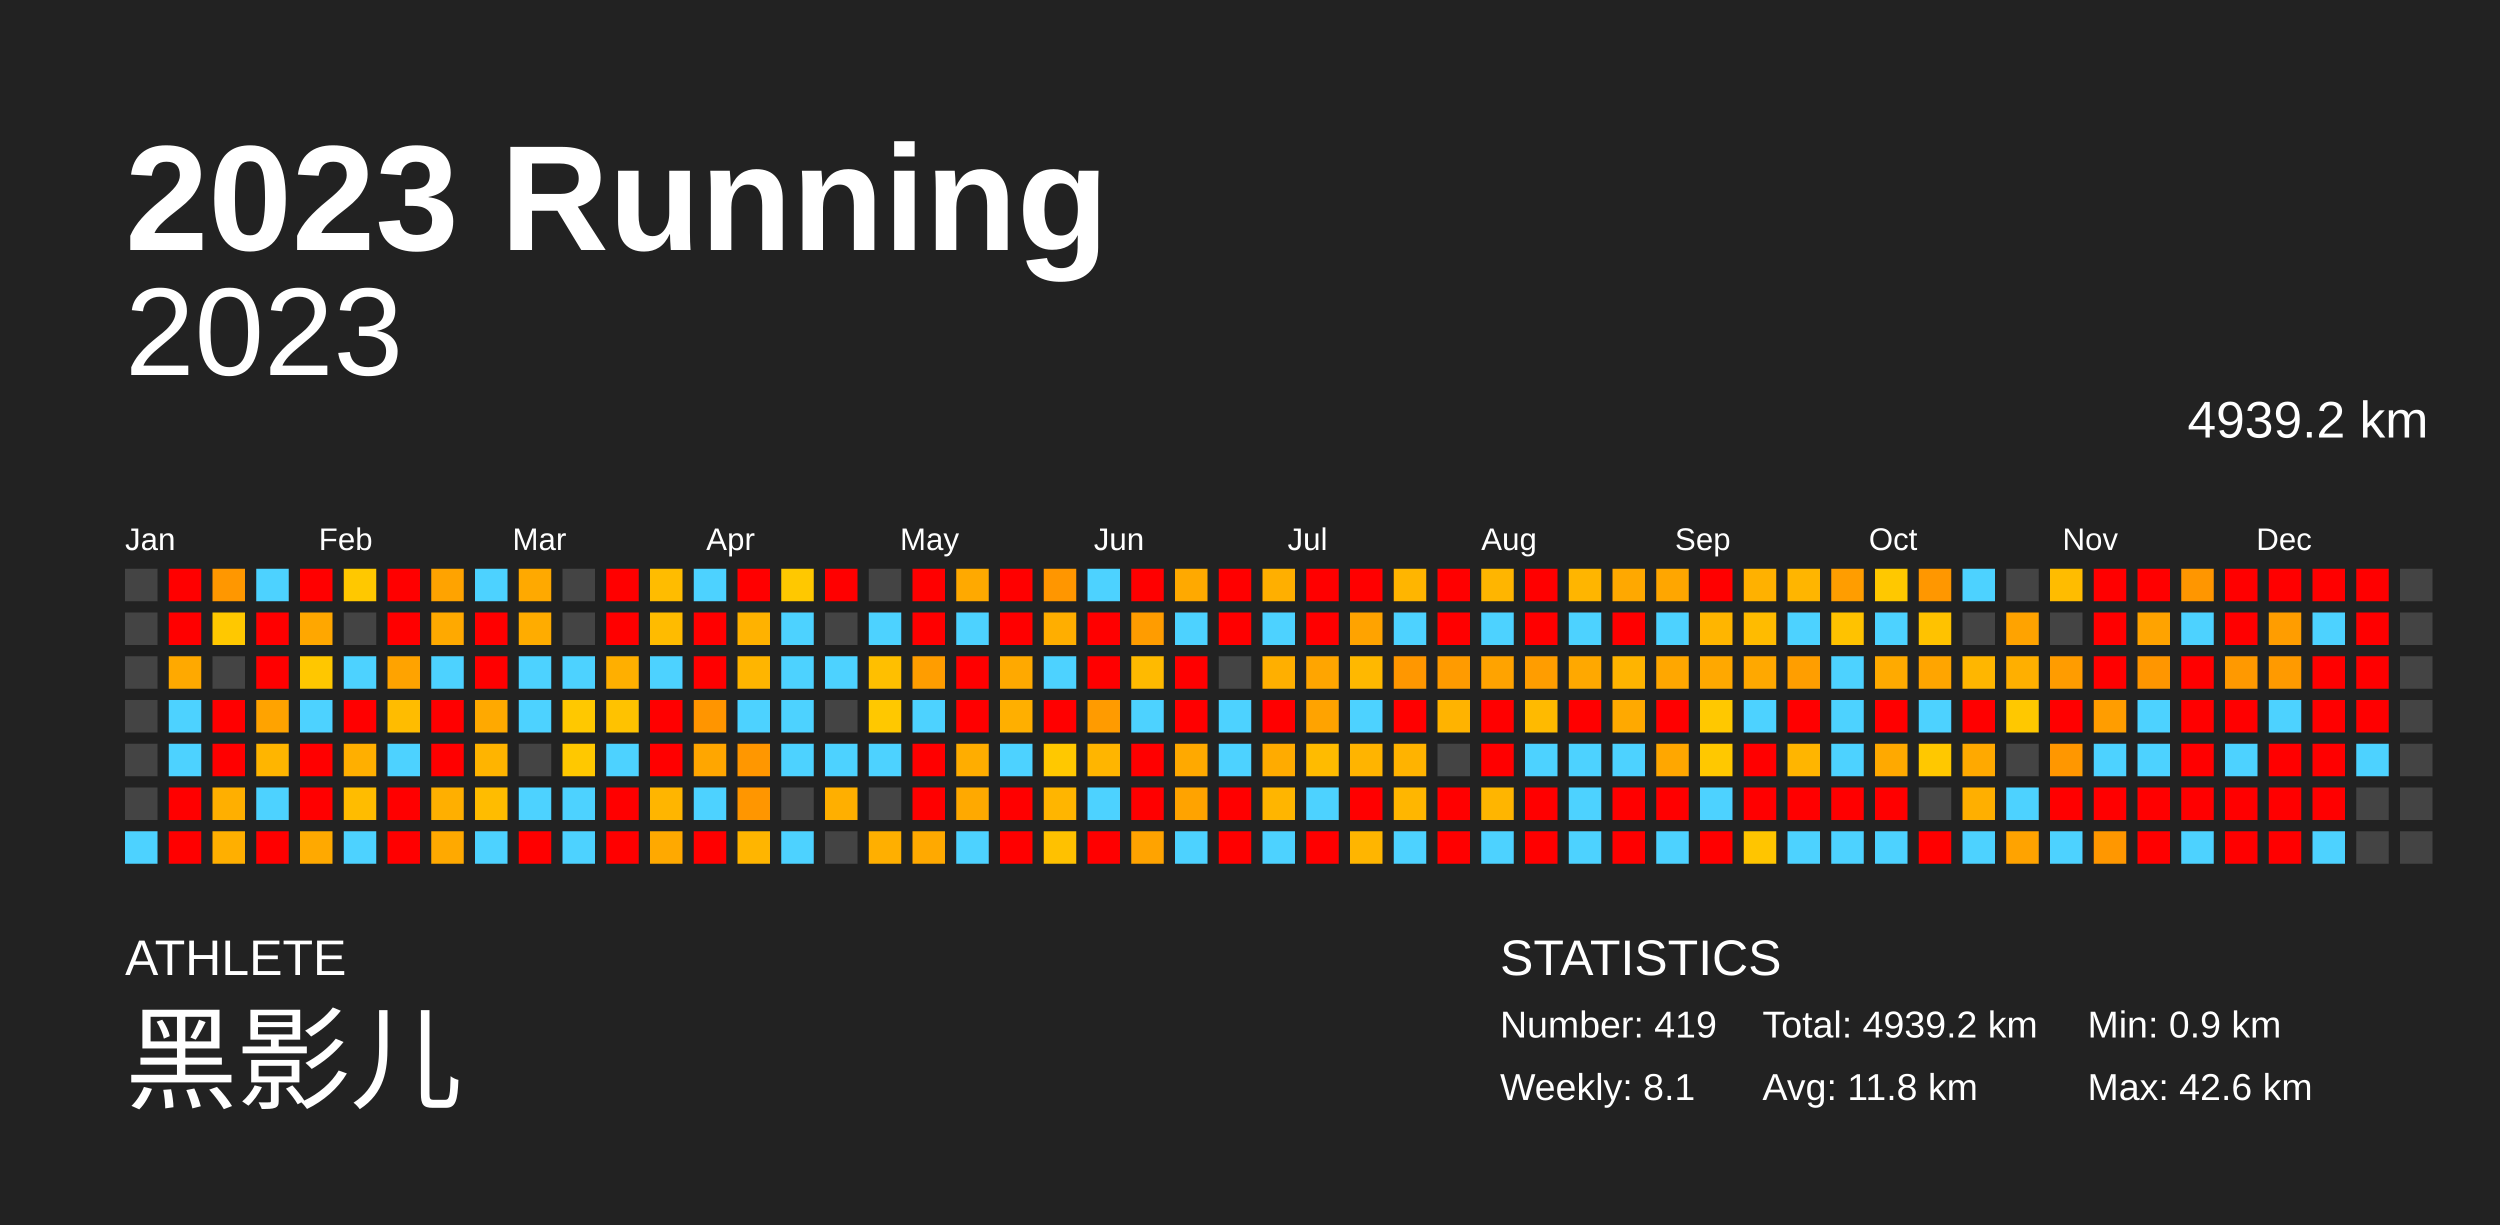
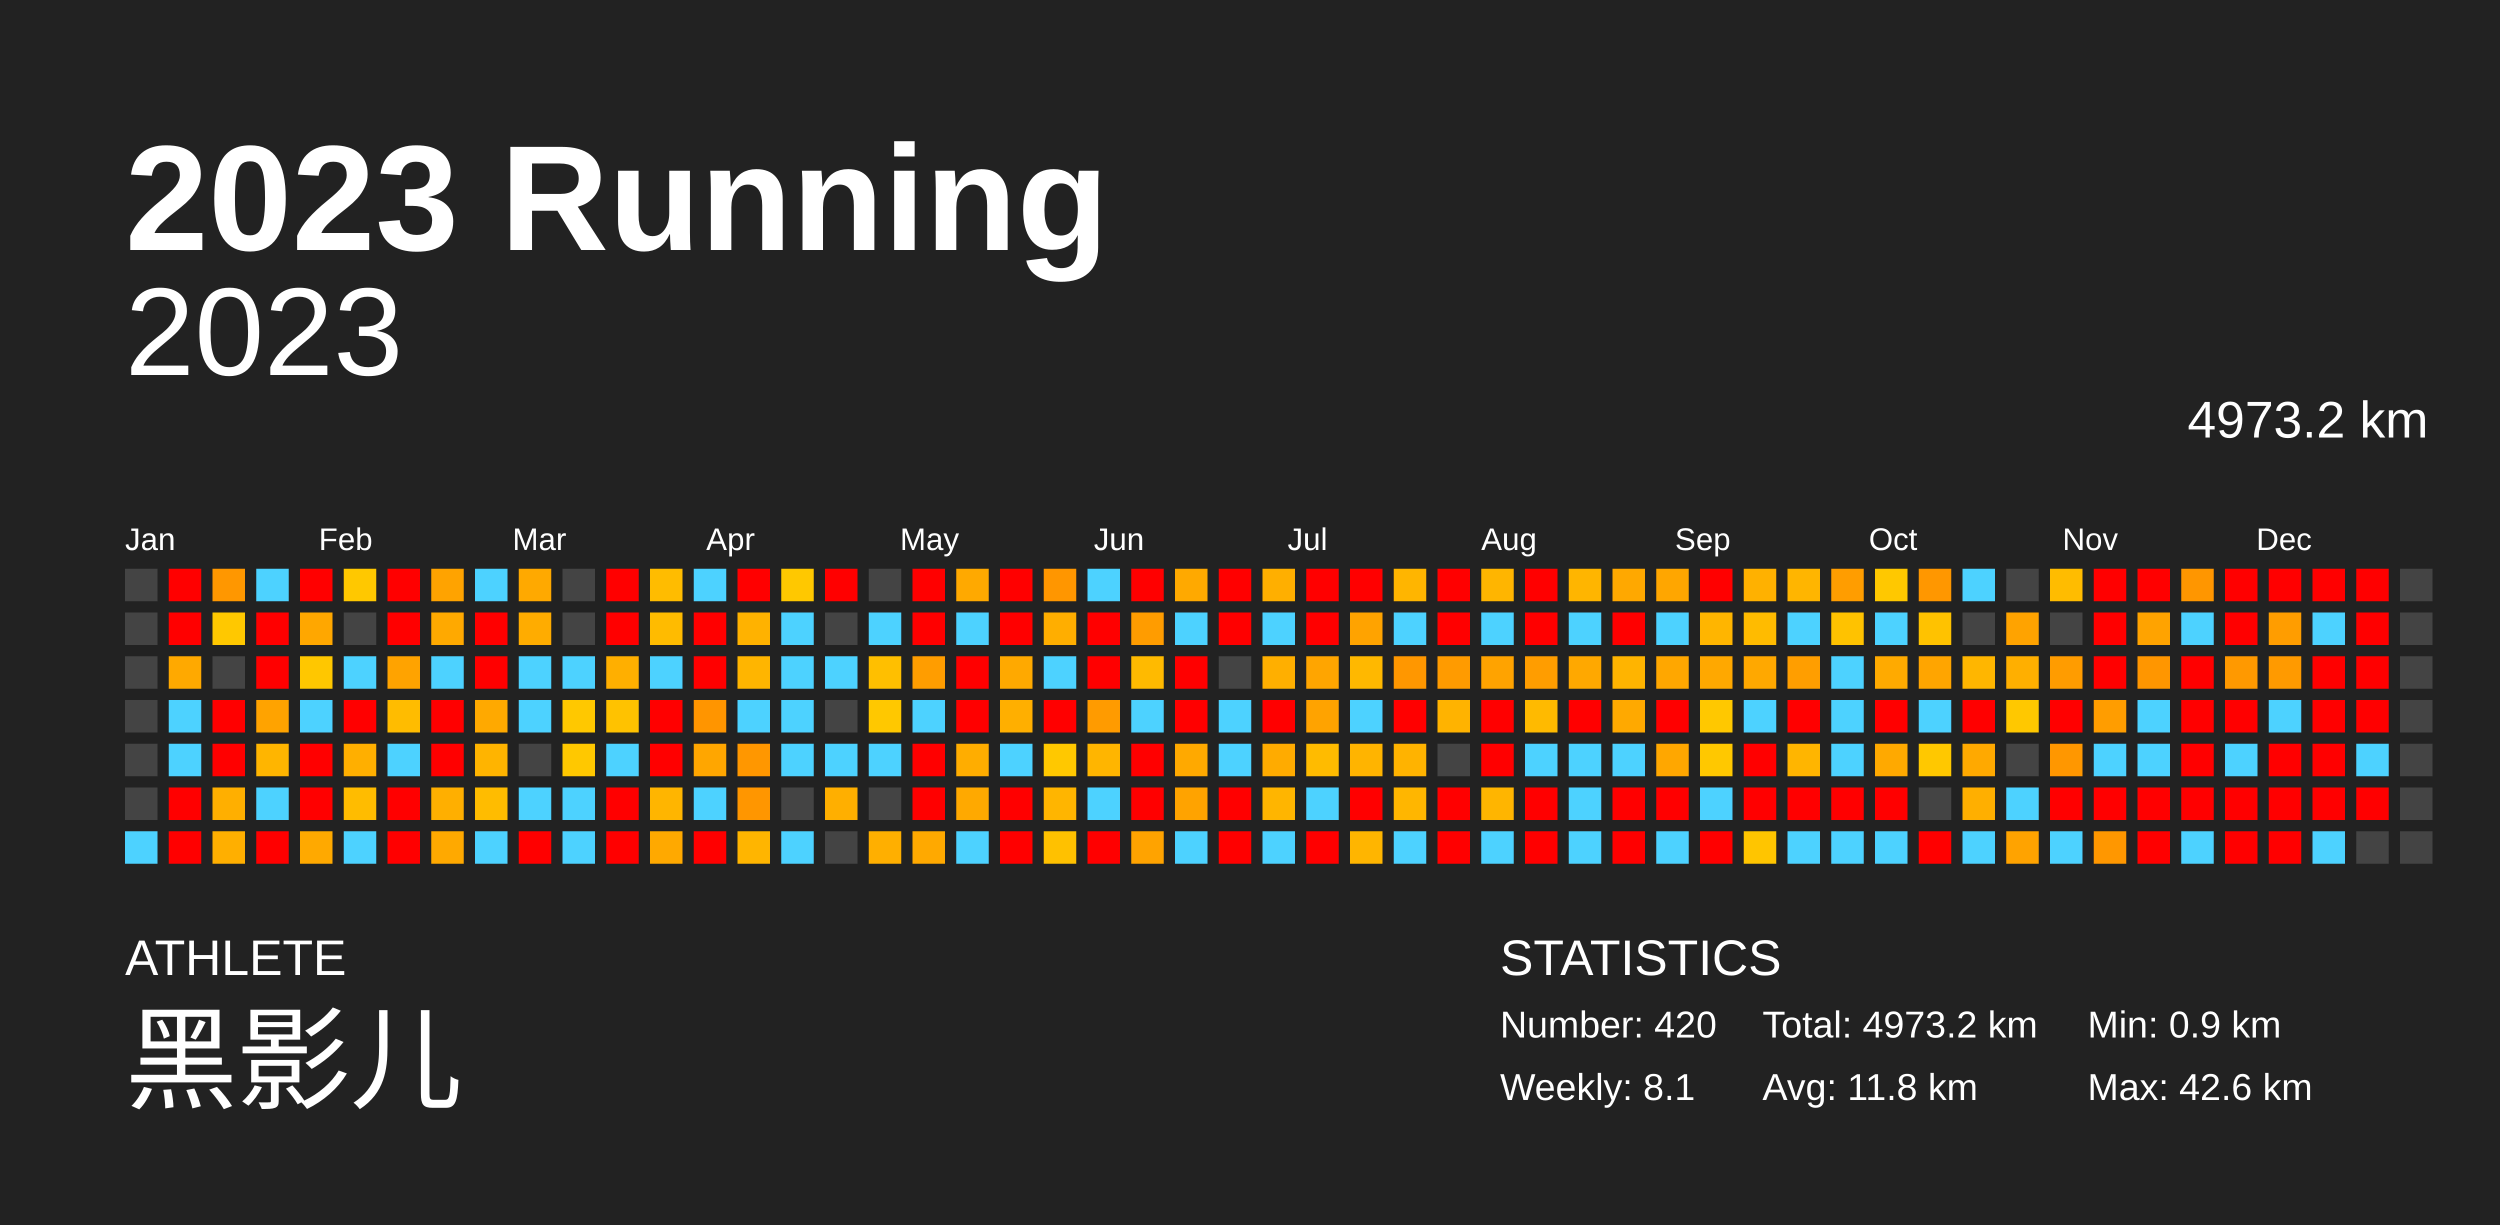
<svg xmlns="http://www.w3.org/2000/svg" baseProfile="full" height="98mm" version="1.1" viewBox="0,0,200,98" width="200mm">
  <defs />
  <rect fill="#222222" height="98" width="200" x="0" y="0" />
  <text fill="#FFFFFF" style="font-size:12px; font-family:Arial; font-weight:bold;" x="10" y="20">2023 Running</text>
  <text fill="#FFFFFF" style="font-size:4px; font-family:Arial" x="10" y="78">ATHLETE</text>
  <text fill="#FFFFFF" style="font-size:9px; font-family:Arial" x="10" y="88">黑影儿</text>
  <text fill="#FFFFFF" style="font-size:4px; font-family:Arial" x="120" y="78">STATISTICS</text>
-   <text fill="#FFFFFF" style="font-size:3px; font-family:Arial" x="120" y="83">Number: 419</text>
+   <text fill="#FFFFFF" style="font-size:3px; font-family:Arial" x="120" y="83">Number: 420</text>
  <text fill="#FFFFFF" style="font-size:3px; font-family:Arial" x="120" y="88">Weekly: 8.1</text>
-   <text fill="#FFFFFF" style="font-size:3px; font-family:Arial" x="141" y="83">Total: 4939.2 km</text>
+   <text fill="#FFFFFF" style="font-size:3px; font-family:Arial" x="141" y="83">Total: 4973.2 km</text>
  <text fill="#FFFFFF" style="font-size:3px; font-family:Arial" x="141" y="88">Avg: 11.8 km</text>
  <text fill="#FFFFFF" style="font-size:3px; font-family:Arial" x="167" y="83">Min: 0.9 km</text>
  <text fill="#FFFFFF" style="font-size:3px; font-family:Arial" x="167" y="88">Max: 42.6 km</text>
  <text alignment-baseline="hanging" fill="#FFFFFF" style="font-size:10.0px; font-family:Arial;" x="10" y="30">2023</text>
-   <text alignment-baseline="hanging" fill="#FFFFFF" style="font-size:4.125px; font-family:Arial;" x="175" y="35">4939.2 km</text>
+   <text alignment-baseline="hanging" fill="#FFFFFF" style="font-size:4.125px; font-family:Arial;" x="175" y="35">4973.2 km</text>
  <text fill="#FFFFFF" style="font-size:2.5px; font-family:Arial" x="10.0" y="44">Jan</text>
  <text fill="#FFFFFF" style="font-size:2.5px; font-family:Arial" x="25.5" y="44">Feb</text>
  <text fill="#FFFFFF" style="font-size:2.5px; font-family:Arial" x="41.0" y="44">Mar</text>
  <text fill="#FFFFFF" style="font-size:2.5px; font-family:Arial" x="56.5" y="44">Apr</text>
  <text fill="#FFFFFF" style="font-size:2.5px; font-family:Arial" x="72.0" y="44">May</text>
  <text fill="#FFFFFF" style="font-size:2.5px; font-family:Arial" x="87.5" y="44">Jun</text>
  <text fill="#FFFFFF" style="font-size:2.5px; font-family:Arial" x="103.0" y="44">Jul</text>
  <text fill="#FFFFFF" style="font-size:2.5px; font-family:Arial" x="118.5" y="44">Aug</text>
  <text fill="#FFFFFF" style="font-size:2.5px; font-family:Arial" x="134.0" y="44">Sep</text>
  <text fill="#FFFFFF" style="font-size:2.5px; font-family:Arial" x="149.5" y="44">Oct</text>
  <text fill="#FFFFFF" style="font-size:2.5px; font-family:Arial" x="165.0" y="44">Nov</text>
  <text fill="#FFFFFF" style="font-size:2.5px; font-family:Arial" x="180.5" y="44">Dec</text>
  <rect fill="#444444" height="2.6" width="2.6" x="10.0" y="45.5" />
  <rect fill="#444444" height="2.6" width="2.6" x="10.0" y="49.0" />
  <rect fill="#444444" height="2.6" width="2.6" x="10.0" y="52.5" />
  <rect fill="#444444" height="2.6" width="2.6" x="10.0" y="56.0" />
  <rect fill="#444444" height="2.6" width="2.6" x="10.0" y="59.5" />
  <rect fill="#444444" height="2.6" width="2.6" x="10.0" y="63.0" />
  <rect fill="#4dd2ff" height="2.6" width="2.6" x="10.0" y="66.5" />
  <rect fill="red" height="2.6" width="2.6" x="13.5" y="45.5" />
  <rect fill="red" height="2.6" width="2.6" x="13.5" y="49.0" />
  <rect fill="#ffa900" height="2.6" width="2.6" x="13.5" y="52.5" />
  <rect fill="#4dd2ff" height="2.6" width="2.6" x="13.5" y="56.0" />
  <rect fill="#4dd2ff" height="2.6" width="2.6" x="13.5" y="59.5" />
  <rect fill="red" height="2.6" width="2.6" x="13.5" y="63.0" />
  <rect fill="red" height="2.6" width="2.6" x="13.5" y="66.5" />
  <rect fill="#ff9700" height="2.6" width="2.6" x="17.0" y="45.5" />
  <rect fill="#ffc800" height="2.6" width="2.6" x="17.0" y="49.0" />
  <rect fill="#444444" height="2.6" width="2.6" x="17.0" y="52.5" />
  <rect fill="red" height="2.6" width="2.6" x="17.0" y="56.0" />
  <rect fill="red" height="2.6" width="2.6" x="17.0" y="59.5" />
  <rect fill="#ffaf00" height="2.6" width="2.6" x="17.0" y="63.0" />
  <rect fill="#ffaf00" height="2.6" width="2.6" x="17.0" y="66.5" />
  <rect fill="#4dd2ff" height="2.6" width="2.6" x="20.5" y="45.5" />
  <rect fill="red" height="2.6" width="2.6" x="20.5" y="49.0" />
  <rect fill="red" height="2.6" width="2.6" x="20.5" y="52.5" />
  <rect fill="#ffa300" height="2.6" width="2.6" x="20.5" y="56.0" />
  <rect fill="#ffb500" height="2.6" width="2.6" x="20.5" y="59.5" />
  <rect fill="#4dd2ff" height="2.6" width="2.6" x="20.5" y="63.0" />
  <rect fill="red" height="2.6" width="2.6" x="20.5" y="66.5" />
  <rect fill="red" height="2.6" width="2.6" x="24.0" y="45.5" />
  <rect fill="#ffa700" height="2.6" width="2.6" x="24.0" y="49.0" />
  <rect fill="#ffc700" height="2.6" width="2.6" x="24.0" y="52.5" />
  <rect fill="#4dd2ff" height="2.6" width="2.6" x="24.0" y="56.0" />
  <rect fill="red" height="2.6" width="2.6" x="24.0" y="59.5" />
  <rect fill="red" height="2.6" width="2.6" x="24.0" y="63.0" />
  <rect fill="#ffa900" height="2.6" width="2.6" x="24.0" y="66.5" />
  <rect fill="#ffc800" height="2.6" width="2.6" x="27.5" y="45.5" />
  <rect fill="#444444" height="2.6" width="2.6" x="27.5" y="49.0" />
  <rect fill="#4dd2ff" height="2.6" width="2.6" x="27.5" y="52.5" />
  <rect fill="red" height="2.6" width="2.6" x="27.5" y="56.0" />
  <rect fill="#ffaf00" height="2.6" width="2.6" x="27.5" y="59.5" />
  <rect fill="#ffbc00" height="2.6" width="2.6" x="27.5" y="63.0" />
  <rect fill="#4dd2ff" height="2.6" width="2.6" x="27.5" y="66.5" />
  <rect fill="red" height="2.6" width="2.6" x="31.0" y="45.5" />
  <rect fill="red" height="2.6" width="2.6" x="31.0" y="49.0" />
  <rect fill="#ffa300" height="2.6" width="2.6" x="31.0" y="52.5" />
  <rect fill="#ffbc00" height="2.6" width="2.6" x="31.0" y="56.0" />
  <rect fill="#4dd2ff" height="2.6" width="2.6" x="31.0" y="59.5" />
  <rect fill="red" height="2.6" width="2.6" x="31.0" y="63.0" />
  <rect fill="red" height="2.6" width="2.6" x="31.0" y="66.5" />
  <rect fill="#ffa300" height="2.6" width="2.6" x="34.5" y="45.5" />
  <rect fill="#ffa900" height="2.6" width="2.6" x="34.5" y="49.0" />
  <rect fill="#4dd2ff" height="2.6" width="2.6" x="34.5" y="52.5" />
  <rect fill="red" height="2.6" width="2.6" x="34.5" y="56.0" />
  <rect fill="red" height="2.6" width="2.6" x="34.5" y="59.5" />
  <rect fill="#ffaf00" height="2.6" width="2.6" x="34.5" y="63.0" />
  <rect fill="#ffa900" height="2.6" width="2.6" x="34.5" y="66.5" />
  <rect fill="#4dd2ff" height="2.6" width="2.6" x="38.0" y="45.5" />
  <rect fill="red" height="2.6" width="2.6" x="38.0" y="49.0" />
  <rect fill="red" height="2.6" width="2.6" x="38.0" y="52.5" />
  <rect fill="#ffa900" height="2.6" width="2.6" x="38.0" y="56.0" />
  <rect fill="#ffb400" height="2.6" width="2.6" x="38.0" y="59.5" />
  <rect fill="#ffbc00" height="2.6" width="2.6" x="38.0" y="63.0" />
  <rect fill="#4dd2ff" height="2.6" width="2.6" x="38.0" y="66.5" />
  <rect fill="#ffa900" height="2.6" width="2.6" x="41.5" y="45.5" />
  <rect fill="#ffac00" height="2.6" width="2.6" x="41.5" y="49.0" />
  <rect fill="#4dd2ff" height="2.6" width="2.6" x="41.5" y="52.5" />
  <rect fill="#4dd2ff" height="2.6" width="2.6" x="41.5" y="56.0" />
  <rect fill="#444444" height="2.6" width="2.6" x="41.5" y="59.5" />
  <rect fill="#4dd2ff" height="2.6" width="2.6" x="41.5" y="63.0" />
  <rect fill="red" height="2.6" width="2.6" x="41.5" y="66.5" />
  <rect fill="#444444" height="2.6" width="2.6" x="45.0" y="45.5" />
  <rect fill="#444444" height="2.6" width="2.6" x="45.0" y="49.0" />
  <rect fill="#4dd2ff" height="2.6" width="2.6" x="45.0" y="52.5" />
  <rect fill="#ffc800" height="2.6" width="2.6" x="45.0" y="56.0" />
  <rect fill="#ffc800" height="2.6" width="2.6" x="45.0" y="59.5" />
  <rect fill="#4dd2ff" height="2.6" width="2.6" x="45.0" y="63.0" />
  <rect fill="#4dd2ff" height="2.6" width="2.6" x="45.0" y="66.5" />
  <rect fill="red" height="2.6" width="2.6" x="48.5" y="45.5" />
  <rect fill="red" height="2.6" width="2.6" x="48.5" y="49.0" />
  <rect fill="#ffaf00" height="2.6" width="2.6" x="48.5" y="52.5" />
  <rect fill="#ffc200" height="2.6" width="2.6" x="48.5" y="56.0" />
  <rect fill="#4dd2ff" height="2.6" width="2.6" x="48.5" y="59.5" />
  <rect fill="red" height="2.6" width="2.6" x="48.5" y="63.0" />
  <rect fill="red" height="2.6" width="2.6" x="48.5" y="66.5" />
  <rect fill="#ffbc00" height="2.6" width="2.6" x="52.0" y="45.5" />
  <rect fill="#ffbb00" height="2.6" width="2.6" x="52.0" y="49.0" />
  <rect fill="#4dd2ff" height="2.6" width="2.6" x="52.0" y="52.5" />
  <rect fill="red" height="2.6" width="2.6" x="52.0" y="56.0" />
  <rect fill="red" height="2.6" width="2.6" x="52.0" y="59.5" />
  <rect fill="#ffb500" height="2.6" width="2.6" x="52.0" y="63.0" />
  <rect fill="#ffa900" height="2.6" width="2.6" x="52.0" y="66.5" />
  <rect fill="#4dd2ff" height="2.6" width="2.6" x="55.5" y="45.5" />
  <rect fill="red" height="2.6" width="2.6" x="55.5" y="49.0" />
  <rect fill="red" height="2.6" width="2.6" x="55.5" y="52.5" />
  <rect fill="#ff9500" height="2.6" width="2.6" x="55.5" y="56.0" />
  <rect fill="#ffa600" height="2.6" width="2.6" x="55.5" y="59.5" />
  <rect fill="#4dd2ff" height="2.6" width="2.6" x="55.5" y="63.0" />
  <rect fill="red" height="2.6" width="2.6" x="55.5" y="66.5" />
  <rect fill="red" height="2.6" width="2.6" x="59.0" y="45.5" />
  <rect fill="#ffb200" height="2.6" width="2.6" x="59.0" y="49.0" />
  <rect fill="#ffb500" height="2.6" width="2.6" x="59.0" y="52.5" />
  <rect fill="#4dd2ff" height="2.6" width="2.6" x="59.0" y="56.0" />
  <rect fill="#ff9700" height="2.6" width="2.6" x="59.0" y="59.5" />
  <rect fill="#ff9600" height="2.6" width="2.6" x="59.0" y="63.0" />
  <rect fill="#ffb500" height="2.6" width="2.6" x="59.0" y="66.5" />
  <rect fill="#ffc800" height="2.6" width="2.6" x="62.5" y="45.5" />
  <rect fill="#4dd2ff" height="2.6" width="2.6" x="62.5" y="49.0" />
  <rect fill="#4dd2ff" height="2.6" width="2.6" x="62.5" y="52.5" />
  <rect fill="#4dd2ff" height="2.6" width="2.6" x="62.5" y="56.0" />
  <rect fill="#4dd2ff" height="2.6" width="2.6" x="62.5" y="59.5" />
  <rect fill="#444444" height="2.6" width="2.6" x="62.5" y="63.0" />
  <rect fill="#4dd2ff" height="2.6" width="2.6" x="62.5" y="66.5" />
  <rect fill="red" height="2.6" width="2.6" x="66.0" y="45.5" />
  <rect fill="#444444" height="2.6" width="2.6" x="66.0" y="49.0" />
  <rect fill="#4dd2ff" height="2.6" width="2.6" x="66.0" y="52.5" />
  <rect fill="#444444" height="2.6" width="2.6" x="66.0" y="56.0" />
  <rect fill="#4dd2ff" height="2.6" width="2.6" x="66.0" y="59.5" />
  <rect fill="#ffaf00" height="2.6" width="2.6" x="66.0" y="63.0" />
  <rect fill="#444444" height="2.6" width="2.6" x="66.0" y="66.5" />
  <rect fill="#444444" height="2.6" width="2.6" x="69.5" y="45.5" />
  <rect fill="#4dd2ff" height="2.6" width="2.6" x="69.5" y="49.0" />
  <rect fill="#ffbf00" height="2.6" width="2.6" x="69.5" y="52.5" />
  <rect fill="#ffc800" height="2.6" width="2.6" x="69.5" y="56.0" />
  <rect fill="#4dd2ff" height="2.6" width="2.6" x="69.5" y="59.5" />
  <rect fill="#444444" height="2.6" width="2.6" x="69.5" y="63.0" />
  <rect fill="#ffaf00" height="2.6" width="2.6" x="69.5" y="66.5" />
  <rect fill="red" height="2.6" width="2.6" x="73.0" y="45.5" />
  <rect fill="red" height="2.6" width="2.6" x="73.0" y="49.0" />
  <rect fill="#ff9d00" height="2.6" width="2.6" x="73.0" y="52.5" />
  <rect fill="#4dd2ff" height="2.6" width="2.6" x="73.0" y="56.0" />
  <rect fill="red" height="2.6" width="2.6" x="73.0" y="59.5" />
  <rect fill="red" height="2.6" width="2.6" x="73.0" y="63.0" />
  <rect fill="#ffa900" height="2.6" width="2.6" x="73.0" y="66.5" />
  <rect fill="#ffa900" height="2.6" width="2.6" x="76.5" y="45.5" />
  <rect fill="#4dd2ff" height="2.6" width="2.6" x="76.5" y="49.0" />
  <rect fill="red" height="2.6" width="2.6" x="76.5" y="52.5" />
  <rect fill="red" height="2.6" width="2.6" x="76.5" y="56.0" />
  <rect fill="#ffad00" height="2.6" width="2.6" x="76.5" y="59.5" />
  <rect fill="#ffa900" height="2.6" width="2.6" x="76.5" y="63.0" />
  <rect fill="#4dd2ff" height="2.6" width="2.6" x="76.5" y="66.5" />
  <rect fill="red" height="2.6" width="2.6" x="80.0" y="45.5" />
  <rect fill="red" height="2.6" width="2.6" x="80.0" y="49.0" />
  <rect fill="#ffa900" height="2.6" width="2.6" x="80.0" y="52.5" />
  <rect fill="#ffaf00" height="2.6" width="2.6" x="80.0" y="56.0" />
  <rect fill="#4dd2ff" height="2.6" width="2.6" x="80.0" y="59.5" />
  <rect fill="red" height="2.6" width="2.6" x="80.0" y="63.0" />
  <rect fill="red" height="2.6" width="2.6" x="80.0" y="66.5" />
  <rect fill="#ff9600" height="2.6" width="2.6" x="83.5" y="45.5" />
  <rect fill="#ffae00" height="2.6" width="2.6" x="83.5" y="49.0" />
  <rect fill="#4dd2ff" height="2.6" width="2.6" x="83.5" y="52.5" />
  <rect fill="red" height="2.6" width="2.6" x="83.5" y="56.0" />
  <rect fill="#ffc800" height="2.6" width="2.6" x="83.5" y="59.5" />
  <rect fill="#ffb500" height="2.6" width="2.6" x="83.5" y="63.0" />
  <rect fill="#ffc100" height="2.6" width="2.6" x="83.5" y="66.5" />
  <rect fill="#4dd2ff" height="2.6" width="2.6" x="87.0" y="45.5" />
  <rect fill="red" height="2.6" width="2.6" x="87.0" y="49.0" />
  <rect fill="red" height="2.6" width="2.6" x="87.0" y="52.5" />
  <rect fill="#ff9b00" height="2.6" width="2.6" x="87.0" y="56.0" />
  <rect fill="#ffb500" height="2.6" width="2.6" x="87.0" y="59.5" />
  <rect fill="#4dd2ff" height="2.6" width="2.6" x="87.0" y="63.0" />
  <rect fill="red" height="2.6" width="2.6" x="87.0" y="66.5" />
  <rect fill="red" height="2.6" width="2.6" x="90.5" y="45.5" />
  <rect fill="#ff9c00" height="2.6" width="2.6" x="90.5" y="49.0" />
  <rect fill="#ffba00" height="2.6" width="2.6" x="90.5" y="52.5" />
  <rect fill="#4dd2ff" height="2.6" width="2.6" x="90.5" y="56.0" />
  <rect fill="red" height="2.6" width="2.6" x="90.5" y="59.5" />
  <rect fill="red" height="2.6" width="2.6" x="90.5" y="63.0" />
  <rect fill="#ffa300" height="2.6" width="2.6" x="90.5" y="66.5" />
  <rect fill="#ffa900" height="2.6" width="2.6" x="94.0" y="45.5" />
  <rect fill="#4dd2ff" height="2.6" width="2.6" x="94.0" y="49.0" />
  <rect fill="red" height="2.6" width="2.6" x="94.0" y="52.5" />
  <rect fill="red" height="2.6" width="2.6" x="94.0" y="56.0" />
  <rect fill="#ffa900" height="2.6" width="2.6" x="94.0" y="59.5" />
  <rect fill="#ffa300" height="2.6" width="2.6" x="94.0" y="63.0" />
  <rect fill="#4dd2ff" height="2.6" width="2.6" x="94.0" y="66.5" />
  <rect fill="red" height="2.6" width="2.6" x="97.5" y="45.5" />
  <rect fill="red" height="2.6" width="2.6" x="97.5" y="49.0" />
  <rect fill="#444444" height="2.6" width="2.6" x="97.5" y="52.5" />
  <rect fill="#4dd2ff" height="2.6" width="2.6" x="97.5" y="56.0" />
  <rect fill="#4dd2ff" height="2.6" width="2.6" x="97.5" y="59.5" />
  <rect fill="red" height="2.6" width="2.6" x="97.5" y="63.0" />
  <rect fill="red" height="2.6" width="2.6" x="97.5" y="66.5" />
  <rect fill="#ffaf00" height="2.6" width="2.6" x="101.0" y="45.5" />
  <rect fill="#4dd2ff" height="2.6" width="2.6" x="101.0" y="49.0" />
  <rect fill="#ffaf00" height="2.6" width="2.6" x="101.0" y="52.5" />
  <rect fill="red" height="2.6" width="2.6" x="101.0" y="56.0" />
  <rect fill="#ffab00" height="2.6" width="2.6" x="101.0" y="59.5" />
  <rect fill="#ffb500" height="2.6" width="2.6" x="101.0" y="63.0" />
  <rect fill="#4dd2ff" height="2.6" width="2.6" x="101.0" y="66.5" />
  <rect fill="red" height="2.6" width="2.6" x="104.5" y="45.5" />
  <rect fill="red" height="2.6" width="2.6" x="104.5" y="49.0" />
  <rect fill="#ffa500" height="2.6" width="2.6" x="104.5" y="52.5" />
  <rect fill="#ffa300" height="2.6" width="2.6" x="104.5" y="56.0" />
  <rect fill="#ffbb00" height="2.6" width="2.6" x="104.5" y="59.5" />
  <rect fill="#4dd2ff" height="2.6" width="2.6" x="104.5" y="63.0" />
  <rect fill="red" height="2.6" width="2.6" x="104.5" y="66.5" />
  <rect fill="red" height="2.6" width="2.6" x="108.0" y="45.5" />
  <rect fill="#ffa300" height="2.6" width="2.6" x="108.0" y="49.0" />
  <rect fill="#ffb800" height="2.6" width="2.6" x="108.0" y="52.5" />
  <rect fill="#4dd2ff" height="2.6" width="2.6" x="108.0" y="56.0" />
  <rect fill="#ffb400" height="2.6" width="2.6" x="108.0" y="59.5" />
  <rect fill="red" height="2.6" width="2.6" x="108.0" y="63.0" />
  <rect fill="#ffb500" height="2.6" width="2.6" x="108.0" y="66.5" />
  <rect fill="#ffb500" height="2.6" width="2.6" x="111.5" y="45.5" />
  <rect fill="#4dd2ff" height="2.6" width="2.6" x="111.5" y="49.0" />
  <rect fill="#ff9700" height="2.6" width="2.6" x="111.5" y="52.5" />
  <rect fill="red" height="2.6" width="2.6" x="111.5" y="56.0" />
  <rect fill="#ffb300" height="2.6" width="2.6" x="111.5" y="59.5" />
  <rect fill="#ffb600" height="2.6" width="2.6" x="111.5" y="63.0" />
  <rect fill="#4dd2ff" height="2.6" width="2.6" x="111.5" y="66.5" />
  <rect fill="red" height="2.6" width="2.6" x="115.0" y="45.5" />
  <rect fill="red" height="2.6" width="2.6" x="115.0" y="49.0" />
  <rect fill="#ff9b00" height="2.6" width="2.6" x="115.0" y="52.5" />
  <rect fill="#ffb300" height="2.6" width="2.6" x="115.0" y="56.0" />
  <rect fill="#444444" height="2.6" width="2.6" x="115.0" y="59.5" />
  <rect fill="red" height="2.6" width="2.6" x="115.0" y="63.0" />
  <rect fill="red" height="2.6" width="2.6" x="115.0" y="66.5" />
  <rect fill="#ffb500" height="2.6" width="2.6" x="118.5" y="45.5" />
  <rect fill="#4dd2ff" height="2.6" width="2.6" x="118.5" y="49.0" />
  <rect fill="#ffa300" height="2.6" width="2.6" x="118.5" y="52.5" />
  <rect fill="red" height="2.6" width="2.6" x="118.5" y="56.0" />
  <rect fill="red" height="2.6" width="2.6" x="118.5" y="59.5" />
  <rect fill="#ffb500" height="2.6" width="2.6" x="118.5" y="63.0" />
  <rect fill="#4dd2ff" height="2.6" width="2.6" x="118.5" y="66.5" />
  <rect fill="red" height="2.6" width="2.6" x="122.0" y="45.5" />
  <rect fill="red" height="2.6" width="2.6" x="122.0" y="49.0" />
  <rect fill="#ff9d00" height="2.6" width="2.6" x="122.0" y="52.5" />
  <rect fill="#ffba00" height="2.6" width="2.6" x="122.0" y="56.0" />
  <rect fill="#4dd2ff" height="2.6" width="2.6" x="122.0" y="59.5" />
  <rect fill="red" height="2.6" width="2.6" x="122.0" y="63.0" />
  <rect fill="red" height="2.6" width="2.6" x="122.0" y="66.5" />
  <rect fill="#ffb500" height="2.6" width="2.6" x="125.5" y="45.5" />
  <rect fill="#4dd2ff" height="2.6" width="2.6" x="125.5" y="49.0" />
  <rect fill="#ffa800" height="2.6" width="2.6" x="125.5" y="52.5" />
  <rect fill="red" height="2.6" width="2.6" x="125.5" y="56.0" />
  <rect fill="#4dd2ff" height="2.6" width="2.6" x="125.5" y="59.5" />
  <rect fill="#4dd2ff" height="2.6" width="2.6" x="125.5" y="63.0" />
  <rect fill="#4dd2ff" height="2.6" width="2.6" x="125.5" y="66.5" />
  <rect fill="#ffa800" height="2.6" width="2.6" x="129.0" y="45.5" />
  <rect fill="red" height="2.6" width="2.6" x="129.0" y="49.0" />
  <rect fill="#ffb400" height="2.6" width="2.6" x="129.0" y="52.5" />
  <rect fill="#ffa900" height="2.6" width="2.6" x="129.0" y="56.0" />
  <rect fill="#4dd2ff" height="2.6" width="2.6" x="129.0" y="59.5" />
  <rect fill="red" height="2.6" width="2.6" x="129.0" y="63.0" />
  <rect fill="red" height="2.6" width="2.6" x="129.0" y="66.5" />
  <rect fill="#ffa600" height="2.6" width="2.6" x="132.5" y="45.5" />
  <rect fill="#4dd2ff" height="2.6" width="2.6" x="132.5" y="49.0" />
  <rect fill="#ffa700" height="2.6" width="2.6" x="132.5" y="52.5" />
  <rect fill="red" height="2.6" width="2.6" x="132.5" y="56.0" />
  <rect fill="#ffa700" height="2.6" width="2.6" x="132.5" y="59.5" />
  <rect fill="red" height="2.6" width="2.6" x="132.5" y="63.0" />
  <rect fill="#4dd2ff" height="2.6" width="2.6" x="132.5" y="66.5" />
  <rect fill="red" height="2.6" width="2.6" x="136.0" y="45.5" />
  <rect fill="#ffb500" height="2.6" width="2.6" x="136.0" y="49.0" />
  <rect fill="#ffa800" height="2.6" width="2.6" x="136.0" y="52.5" />
  <rect fill="#ffc800" height="2.6" width="2.6" x="136.0" y="56.0" />
  <rect fill="#ffc800" height="2.6" width="2.6" x="136.0" y="59.5" />
  <rect fill="#4dd2ff" height="2.6" width="2.6" x="136.0" y="63.0" />
  <rect fill="red" height="2.6" width="2.6" x="136.0" y="66.5" />
  <rect fill="#ffb100" height="2.6" width="2.6" x="139.5" y="45.5" />
  <rect fill="#ffbb00" height="2.6" width="2.6" x="139.5" y="49.0" />
  <rect fill="#ffa800" height="2.6" width="2.6" x="139.5" y="52.5" />
  <rect fill="#4dd2ff" height="2.6" width="2.6" x="139.5" y="56.0" />
  <rect fill="red" height="2.6" width="2.6" x="139.5" y="59.5" />
  <rect fill="red" height="2.6" width="2.6" x="139.5" y="63.0" />
  <rect fill="#ffc500" height="2.6" width="2.6" x="139.5" y="66.5" />
  <rect fill="#ffb500" height="2.6" width="2.6" x="143.0" y="45.5" />
  <rect fill="#4dd2ff" height="2.6" width="2.6" x="143.0" y="49.0" />
  <rect fill="#ff9e00" height="2.6" width="2.6" x="143.0" y="52.5" />
  <rect fill="red" height="2.6" width="2.6" x="143.0" y="56.0" />
  <rect fill="#ffb500" height="2.6" width="2.6" x="143.0" y="59.5" />
  <rect fill="red" height="2.6" width="2.6" x="143.0" y="63.0" />
  <rect fill="#4dd2ff" height="2.6" width="2.6" x="143.0" y="66.5" />
  <rect fill="#ff9d00" height="2.6" width="2.6" x="146.5" y="45.5" />
  <rect fill="#ffc200" height="2.6" width="2.6" x="146.5" y="49.0" />
  <rect fill="#4dd2ff" height="2.6" width="2.6" x="146.5" y="52.5" />
  <rect fill="#4dd2ff" height="2.6" width="2.6" x="146.5" y="56.0" />
  <rect fill="#4dd2ff" height="2.6" width="2.6" x="146.5" y="59.5" />
  <rect fill="red" height="2.6" width="2.6" x="146.5" y="63.0" />
  <rect fill="#4dd2ff" height="2.6" width="2.6" x="146.5" y="66.5" />
  <rect fill="#ffc800" height="2.6" width="2.6" x="150.0" y="45.5" />
  <rect fill="#4dd2ff" height="2.6" width="2.6" x="150.0" y="49.0" />
  <rect fill="#ffaa00" height="2.6" width="2.6" x="150.0" y="52.5" />
  <rect fill="red" height="2.6" width="2.6" x="150.0" y="56.0" />
  <rect fill="#ffa900" height="2.6" width="2.6" x="150.0" y="59.5" />
  <rect fill="red" height="2.6" width="2.6" x="150.0" y="63.0" />
  <rect fill="#4dd2ff" height="2.6" width="2.6" x="150.0" y="66.5" />
  <rect fill="#ff9700" height="2.6" width="2.6" x="153.5" y="45.5" />
  <rect fill="#ffc200" height="2.6" width="2.6" x="153.5" y="49.0" />
  <rect fill="#ffa500" height="2.6" width="2.6" x="153.5" y="52.5" />
  <rect fill="#4dd2ff" height="2.6" width="2.6" x="153.5" y="56.0" />
  <rect fill="#ffc800" height="2.6" width="2.6" x="153.5" y="59.5" />
  <rect fill="#444444" height="2.6" width="2.6" x="153.5" y="63.0" />
  <rect fill="red" height="2.6" width="2.6" x="153.5" y="66.5" />
  <rect fill="#4dd2ff" height="2.6" width="2.6" x="157.0" y="45.5" />
  <rect fill="#444444" height="2.6" width="2.6" x="157.0" y="49.0" />
  <rect fill="#ffb600" height="2.6" width="2.6" x="157.0" y="52.5" />
  <rect fill="red" height="2.6" width="2.6" x="157.0" y="56.0" />
  <rect fill="#ffa900" height="2.6" width="2.6" x="157.0" y="59.5" />
  <rect fill="#ffaf00" height="2.6" width="2.6" x="157.0" y="63.0" />
  <rect fill="#4dd2ff" height="2.6" width="2.6" x="157.0" y="66.5" />
  <rect fill="#444444" height="2.6" width="2.6" x="160.5" y="45.5" />
  <rect fill="#ffa300" height="2.6" width="2.6" x="160.5" y="49.0" />
  <rect fill="#ffaf00" height="2.6" width="2.6" x="160.5" y="52.5" />
  <rect fill="#ffc800" height="2.6" width="2.6" x="160.5" y="56.0" />
  <rect fill="#444444" height="2.6" width="2.6" x="160.5" y="59.5" />
  <rect fill="#4dd2ff" height="2.6" width="2.6" x="160.5" y="63.0" />
  <rect fill="#ffa300" height="2.6" width="2.6" x="160.5" y="66.5" />
  <rect fill="#ffbc00" height="2.6" width="2.6" x="164.0" y="45.5" />
  <rect fill="#444444" height="2.6" width="2.6" x="164.0" y="49.0" />
  <rect fill="#ff9c00" height="2.6" width="2.6" x="164.0" y="52.5" />
  <rect fill="red" height="2.6" width="2.6" x="164.0" y="56.0" />
  <rect fill="#ff9700" height="2.6" width="2.6" x="164.0" y="59.5" />
  <rect fill="red" height="2.6" width="2.6" x="164.0" y="63.0" />
  <rect fill="#4dd2ff" height="2.6" width="2.6" x="164.0" y="66.5" />
  <rect fill="red" height="2.6" width="2.6" x="167.5" y="45.5" />
  <rect fill="red" height="2.6" width="2.6" x="167.5" y="49.0" />
  <rect fill="red" height="2.6" width="2.6" x="167.5" y="52.5" />
  <rect fill="#ff9d00" height="2.6" width="2.6" x="167.5" y="56.0" />
  <rect fill="#4dd2ff" height="2.6" width="2.6" x="167.5" y="59.5" />
  <rect fill="red" height="2.6" width="2.6" x="167.5" y="63.0" />
  <rect fill="#ff9700" height="2.6" width="2.6" x="167.5" y="66.5" />
  <rect fill="red" height="2.6" width="2.6" x="171.0" y="45.5" />
  <rect fill="#ffa300" height="2.6" width="2.6" x="171.0" y="49.0" />
  <rect fill="#ff9600" height="2.6" width="2.6" x="171.0" y="52.5" />
  <rect fill="#4dd2ff" height="2.6" width="2.6" x="171.0" y="56.0" />
  <rect fill="#4dd2ff" height="2.6" width="2.6" x="171.0" y="59.5" />
  <rect fill="red" height="2.6" width="2.6" x="171.0" y="63.0" />
  <rect fill="red" height="2.6" width="2.6" x="171.0" y="66.5" />
  <rect fill="#ff9600" height="2.6" width="2.6" x="174.5" y="45.5" />
  <rect fill="#4dd2ff" height="2.6" width="2.6" x="174.5" y="49.0" />
  <rect fill="red" height="2.6" width="2.6" x="174.5" y="52.5" />
  <rect fill="red" height="2.6" width="2.6" x="174.5" y="56.0" />
  <rect fill="red" height="2.6" width="2.6" x="174.5" y="59.5" />
  <rect fill="red" height="2.6" width="2.6" x="174.5" y="63.0" />
  <rect fill="#4dd2ff" height="2.6" width="2.6" x="174.5" y="66.5" />
  <rect fill="red" height="2.6" width="2.6" x="178.0" y="45.5" />
  <rect fill="red" height="2.6" width="2.6" x="178.0" y="49.0" />
  <rect fill="#ff9900" height="2.6" width="2.6" x="178.0" y="52.5" />
  <rect fill="red" height="2.6" width="2.6" x="178.0" y="56.0" />
  <rect fill="#4dd2ff" height="2.6" width="2.6" x="178.0" y="59.5" />
  <rect fill="red" height="2.6" width="2.6" x="178.0" y="63.0" />
  <rect fill="red" height="2.6" width="2.6" x="178.0" y="66.5" />
  <rect fill="red" height="2.6" width="2.6" x="181.5" y="45.5" />
  <rect fill="#ff9d00" height="2.6" width="2.6" x="181.5" y="49.0" />
  <rect fill="#ff9a00" height="2.6" width="2.6" x="181.5" y="52.5" />
  <rect fill="#4dd2ff" height="2.6" width="2.6" x="181.5" y="56.0" />
  <rect fill="red" height="2.6" width="2.6" x="181.5" y="59.5" />
  <rect fill="red" height="2.6" width="2.6" x="181.5" y="63.0" />
  <rect fill="red" height="2.6" width="2.6" x="181.5" y="66.5" />
  <rect fill="red" height="2.6" width="2.6" x="185.0" y="45.5" />
  <rect fill="#4dd2ff" height="2.6" width="2.6" x="185.0" y="49.0" />
  <rect fill="red" height="2.6" width="2.6" x="185.0" y="52.5" />
  <rect fill="red" height="2.6" width="2.6" x="185.0" y="56.0" />
  <rect fill="red" height="2.6" width="2.6" x="185.0" y="59.5" />
  <rect fill="red" height="2.6" width="2.6" x="185.0" y="63.0" />
  <rect fill="#4dd2ff" height="2.6" width="2.6" x="185.0" y="66.5" />
  <rect fill="red" height="2.6" width="2.6" x="188.5" y="45.5" />
  <rect fill="red" height="2.6" width="2.6" x="188.5" y="49.0" />
  <rect fill="red" height="2.6" width="2.6" x="188.5" y="52.5" />
  <rect fill="red" height="2.6" width="2.6" x="188.5" y="56.0" />
  <rect fill="#4dd2ff" height="2.6" width="2.6" x="188.5" y="59.5" />
-   <rect fill="#444444" height="2.6" width="2.6" x="188.5" y="63.0" />
+   <rect fill="red" height="2.6" width="2.6" x="188.5" y="63.0" />
  <rect fill="#444444" height="2.6" width="2.6" x="188.5" y="66.5" />
  <rect fill="#444444" height="2.6" width="2.6" x="192.0" y="45.5" />
  <rect fill="#444444" height="2.6" width="2.6" x="192.0" y="49.0" />
  <rect fill="#444444" height="2.6" width="2.6" x="192.0" y="52.5" />
  <rect fill="#444444" height="2.6" width="2.6" x="192.0" y="56.0" />
  <rect fill="#444444" height="2.6" width="2.6" x="192.0" y="59.5" />
  <rect fill="#444444" height="2.6" width="2.6" x="192.0" y="63.0" />
  <rect fill="#444444" height="2.6" width="2.6" x="192.0" y="66.5" />
</svg>
